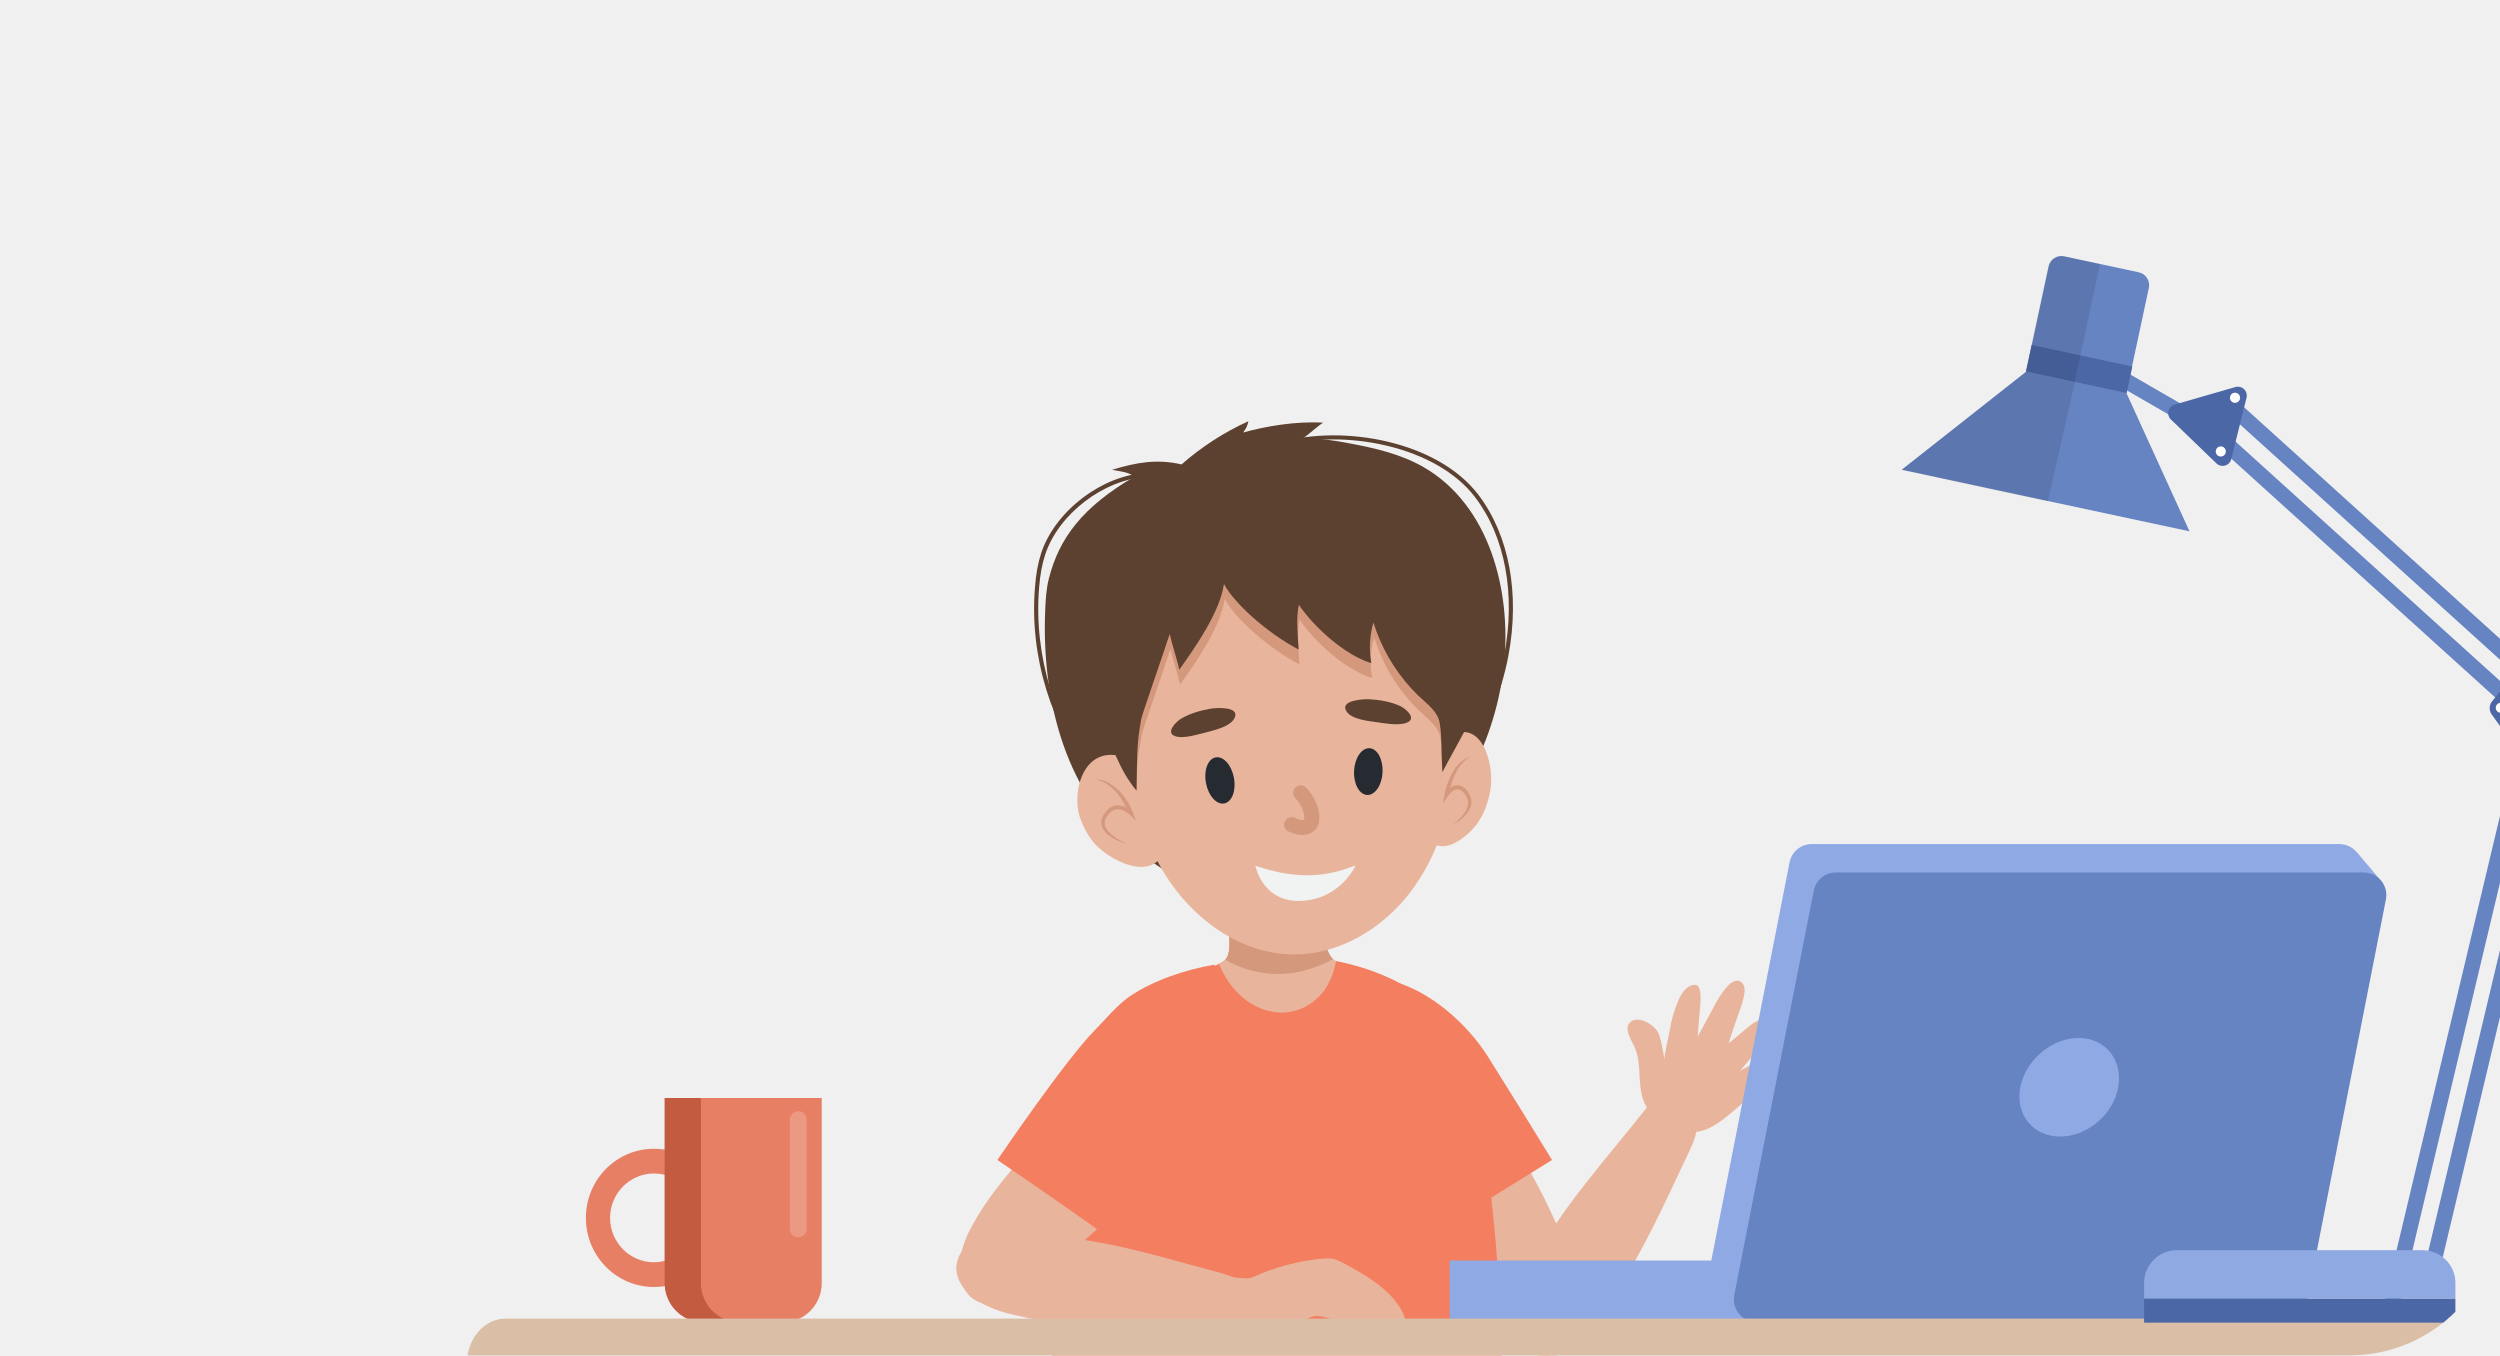
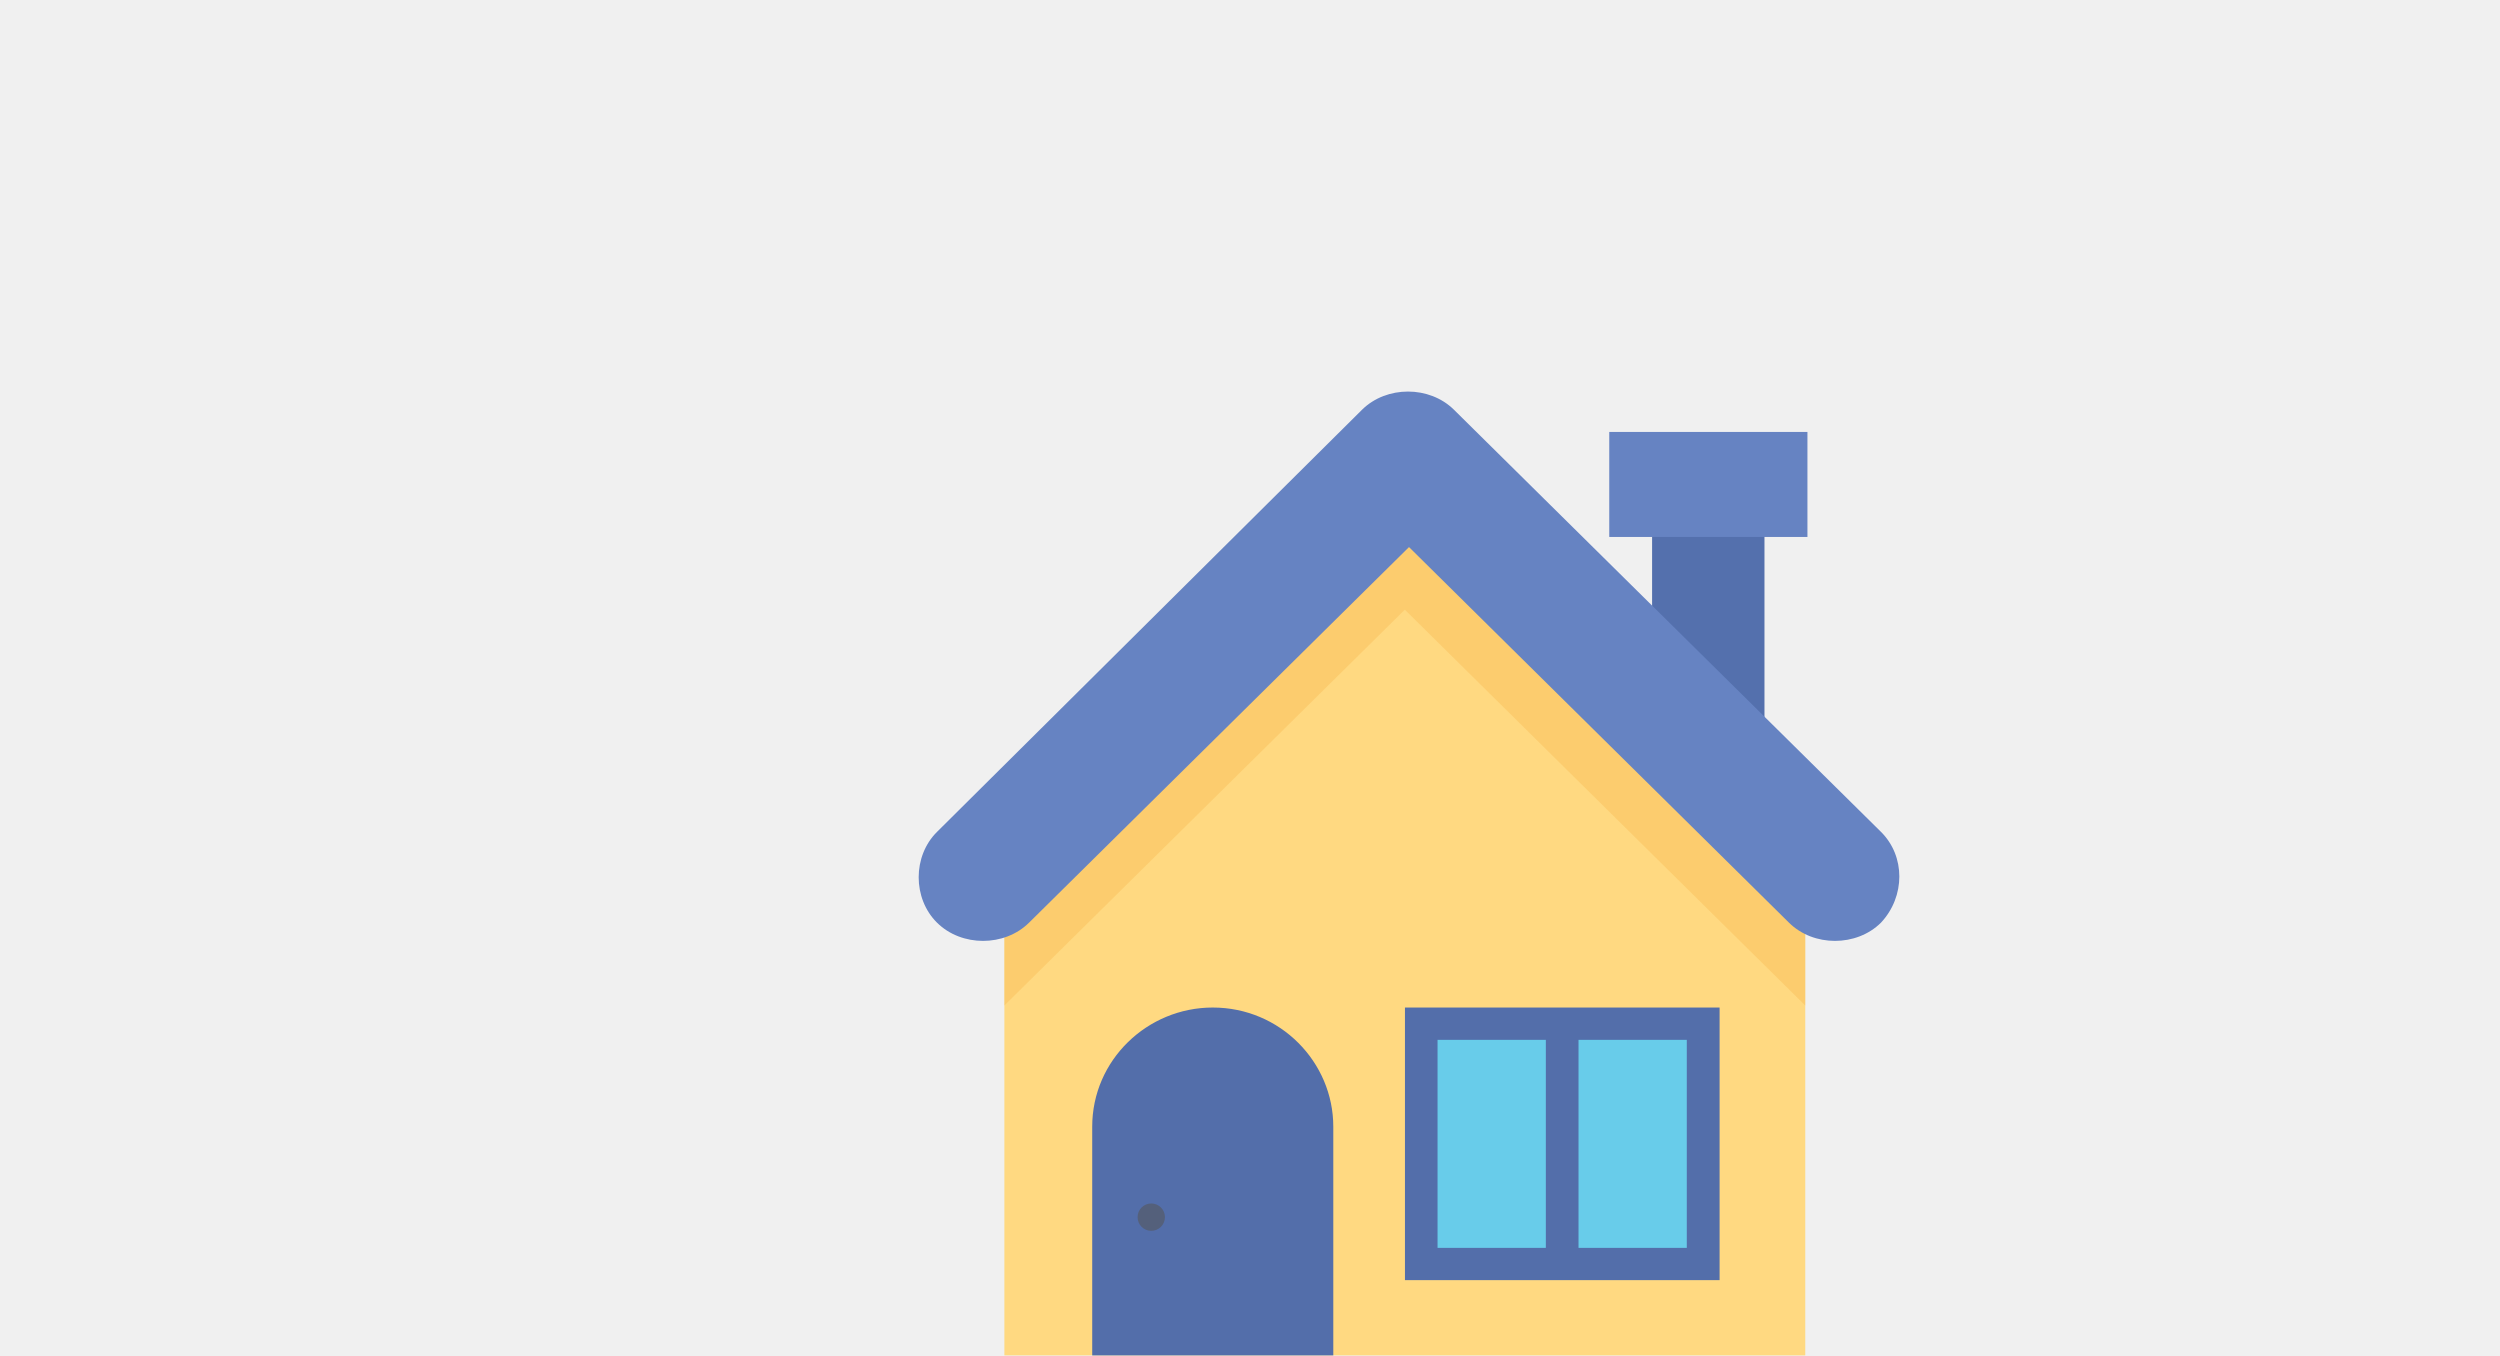
<svg xmlns="http://www.w3.org/2000/svg" width="166" height="90" fill="none">
  <g clip-path="url(#a)">
-     <path d="M97.745 84.942c-1.92-2.928-3.635-6.117-5.376-9.025-.707-1.172-1.406-2.393-1.694-3.689-.713-3.175 1.029-5.383 3.84-4.217 2.716 1.131 3.998 4.382 5.493 6.94 1.81 3.12 4.217 7.399 4.862 10.868.301 1.619-.021 3.34-1.159 4.019a1.904 1.904 0 0 1-1.749.11c-.61-.268-1.124-.83-1.584-1.392-.94-1.125-1.803-2.346-2.633-3.614Z" fill="#E9B49C" />
-     <path d="M103.055 77.022s-8.956 5.561-9.697 5.987c-.192.11-2.708-4.259-2.894-4.547-.528-.83-1.035-1.7-1.426-2.613-.329-.775-.247-1.755-.212-2.599.082-1.865.486-3.71 1.193-5.438.226-.555.487-1.097.857-1.563.302-.377.672-.686 1.035-1.001a.623.623 0 0 1 .2-.13c.102-.035.205-.007.308.02 2.558.652 5.02 2.873 6.364 5a693.596 693.596 0 0 1 4.272 6.884Z" fill="#F37E60" />
-     <path d="M69.778 93.487c.083-.898.185-15.642.316-16.533.452-3.107 1.227-6.398 3.36-8.812.898-1.015 1.995-1.817 3.189-2.448.665-.35 1.357-.652 2.064-.92.795-.3 1.741-.472 2.468-.898.528-.301.453-1.049.46-1.563.013-.761.11-1.509.089-2.27-.028-.94-.034-1.879-.082-2.811 1.049-.2 1.9-.295 3.017-.254.919.034 1.845-.055 2.763-.007.076.007.158.014.206.055.055.041.062.11.069.178.123 1.269 0 2.551.096 3.82.048.644.144 2.359.864 2.777 2.832.555 5.527 1.783 7.09 3.737 3.703 4.63 4.231 22.932 3.957 28.328-.24 4.677-30.7 6.076-29.926-2.38Z" fill="#F37E60" />
-     <mask id="b" style="mask-type:luminance" maskUnits="userSpaceOnUse" x="69" y="56" width="31" height="44">
-       <path d="M69.778 93.487c.083-.898.185-15.642.316-16.533.452-3.107 1.227-6.398 3.36-8.812.898-1.015 1.995-1.817 3.189-2.448.665-.35 1.357-.652 2.064-.92.795-.3 1.741-.472 2.468-.898.528-.301.453-1.049.46-1.563.013-.761.11-1.509.089-2.27-.028-.94-.034-1.879-.082-2.811 1.049-.2 1.9-.295 3.017-.254.919.034 1.845-.055 2.763-.007.076.007.158.014.206.055.055.041.062.11.069.178.123 1.269 0 2.551.096 3.82.048.644.144 2.359.864 2.777 2.832.555 5.527 1.783 7.09 3.737 3.703 4.63 4.231 22.932 3.957 28.328-.24 4.677-30.7 6.076-29.926-2.38Z" fill="#fff" />
-     </mask>
-     <g mask="url(#b)">
-       <path d="M86.665 66.852a3.435 3.435 0 0 1-1.557.384c-1.289 0-2.571-.713-3.456-1.934-1.35-1.865-1.735-4.916-.686-7.152.357-.768.899-1.406 1.55-1.707.947-.453 2.016-.165 2.935.356a6.725 6.725 0 0 1 3.052 3.758c.555 1.721.397 3.881-.597 5.24-.35.459-.782.815-1.241 1.055Z" fill="#E9B49C" />
-       <path d="M94.708 50.113c-.034-1.892-.33-3.689-.85-5.17-2.27-6.419-10.657-7.934-15.642-3.278-5.562 5.198-3.264 17.493 2.702 21.766 1.597 1.145 3.75 1.529 5.67 1.021 5.795-1.543 8.223-8.427 8.12-14.339Z" fill="#D4987C" />
-     </g>
-     <path d="M71.413 82.898c2.647-2.297 5.163-4.903 7.632-7.22.995-.94 2.002-1.92 2.633-3.087 1.55-2.86.474-5.458-2.55-5.102-2.922.35-5.04 3.127-7.173 5.191-2.593 2.51-6.076 5.973-7.633 9.141-.727 1.475-.884 3.217.02 4.183.392.419.988.672 1.654.576.658-.089 1.302-.493 1.906-.912 1.2-.836 2.366-1.776 3.51-2.77Z" fill="#E9B49C" />
-     <path d="M66.226 77.022s6.81 4.643 7.44 5.219c.165.15 4.808-3.882 5.048-4.129 1.104-1.117 2.126-2.338 2.9-3.71.85-1.487 1.372-3.298 1.146-5.02-.247-1.871-1.242-3.688-2.133-5.327-1.852.315-4.04 1.035-5.596 2.091-.836.57-1.639 1.55-2.359 2.284-1.988 2.023-6.446 8.592-6.446 8.592Z" fill="#F37E60" />
-     <path d="M111.241 72.544c.549.123 1.029.576 1.248 1.097.528 1.255-.109 2.359-.63 3.456-1.344 2.839-2.682 5.815-4.423 8.49-.954 1.467-3.463 5.595-5.891 4.08-.507-.316-.795-.892-.912-1.461-.247-1.214.178-2.434.699-3.532 1.941-4.06 5.143-7.488 7.921-11.013.411-.528.905-1.097 1.598-1.152.13 0 .267.007.39.035Z" fill="#E9B49C" />
-     <path d="M111.469 74.992c-.81-.282-1.715-.768-2.161-1.53-.672-1.158-.24-2.626-.733-3.847-.165-.404-.446-.774-.501-1.22-.075-.617.542-.81 1.036-.624.288.103.603.302.809.535.274.308.363.74.439 1.152l.164.884c-.041-.212.288-1.55.336-1.872.11-.7.302-1.385.583-2.036.206-.474.528-.988 1.042-1.036.076-.007.151-.007.213.034.069.042.11.117.137.2.117.322.096.671.069 1.014-.062.727-.179 2.188-.179 2.188s.48-.885.707-1.296c.308-.556.562-1.111.939-1.632a4.21 4.21 0 0 1 .377-.467c.206-.212.508-.397.775-.288.165.069.275.247.309.419.034.178.007.363-.028.541-.075.377-.192.74-.329 1.104-.26.707-.699 2.078-.699 2.078s.754-.638 1.131-.953c.254-.213.515-.432.816-.57.172-.075.364-.123.549-.088a.508.508 0 0 1 .405.35c.048.198-.062.404-.172.582-.562.899-1.968 2.49-1.968 2.49s1.07-.618 1.666-.762c.213-.055.446-.082.652-.013.816.253-.076 1.056-.405 1.344-1.001.884-1.975 1.837-3.031 2.653-.795.61-1.7 1.05-2.715.755-.076-.041-.151-.062-.233-.09ZM83.412 87.328c.521-1.05-.206-2.01-1.152-2.386-1.111-.446-2.25-.693-3.388-1.009-1.22-.342-2.448-.672-3.675-.967-2.36-.562-4.821-.953-7.27-1.007-1.563-.035-4.203.034-4.422 2.105-.062.583.22 1.159.603 1.604.823.94 2.071 1.379 3.292 1.66 4.491 1.042 9.271.734 13.859.816.685.014 1.453-.007 1.933-.5.09-.097.165-.2.22-.316Z" fill="#E9B49C" />
-     <path d="M81.888 87.767c.665.069 1.234.59 1.906.72.48.09.967-.034 1.399-.247.398-.192.802-.322 1.214-.493.315-.138.74-.405 1.097-.364.946.096 1.934.665 2.811 1.008.2.076.412.158.618.096.205-.062.35-.329.212-.494.26.2.631.618 1.001.405.151-.09.227-.309.124-.446.15.13.302.268.493.323.192.054.432 0 .522-.179a.527.527 0 0 0 .04-.274c-.013-.322-.143-.63-.308-.905-.802-1.372-2.4-2.29-3.758-3.017-.24-.13-.487-.261-.754-.316-.24-.048-.487-.027-.727-.007-1.577.151-3.127.563-4.567 1.214-.308.144-.679.082-1.001.055-.24-.02-.494-.041-.72.055-.254.103-.432.329-.57.562-.253.432-.418.994-.335 1.495.068.384.137.795.596.83.186.013.377-.028.563-.028.055 0 .096 0 .144.007Z" fill="#E9B49C" />
-     <path d="M97.396 50.16c1.337-1.857 2.29-4.141 2.757-6.596.781-4.121.061-8.023-1.989-10.711-2.722-3.573-9.004-4.684-13.166-3.477l.075.26c2.05-.596 4.595-.61 6.988-.047 2.578.61 4.67 1.824 5.883 3.422 2.003 2.626 2.709 6.452 1.934 10.491-.46 2.414-1.399 4.656-2.708 6.487l.226.172ZM72.633 51.814l.213-.171c-2.805-3.511-4.204-8.092-3.854-12.57.069-.898.199-1.612.405-2.236.877-2.708 3.915-5.026 6.775-5.17l-.014-.274c-2.962.144-6.117 2.544-7.029 5.355-.212.652-.343 1.379-.411 2.304-.357 4.54 1.076 9.196 3.915 12.762Z" fill="#5D4130" />
-     <path d="M92.672 56.14c-1.022.55-2.05 1.084-2.9 1.866-1.222 1.124-2.065 2.75-3.594 3.387-1.228.508-2.654.26-3.854-.308-1.2-.57-2.236-1.427-3.319-2.188-1.35-.946-2.805-1.748-4.053-2.825-4.368-3.758-5.774-9.943-5.554-15.477.027-.734.068-1.468.247-2.18.678-2.669 2.215-4.74 5.678-6.762-.412-.323-.871-.33-1.482-.46 1.612-.487 2.97-.734 4.615-.356a17.943 17.943 0 0 1 4.437-2.867 1.55 1.55 0 0 1-.356.748c1.536-.419 3.504-.762 5.328-.652-.254.117-1.118.926-1.372 1.043 1.029-.028 2.058.13 3.072.322 1.694.315 3.409.706 4.91 1.556 4.458 2.538 5.877 8.277 5.397 13.064a19.674 19.674 0 0 1-2.194 7.22c-.7 1.304-1.564 2.545-2.716 3.47-.713.542-1.502.974-2.29 1.4Z" fill="#5D4130" />
-     <path d="M96.789 47.727c-.117-2.695-.816-5.349-2.393-7.502a10.798 10.798 0 0 0-7.489-4.3c-2.948-.308-6.007.68-8.222 2.647-4.89 4.362-4.766 11.747-2.407 17.377a15.35 15.35 0 0 0 1.001 1.982c1.838 3.051 5.082 5.438 8.64 5.445 3.025.006 5.885-1.722 7.722-4.129 1.831-2.407 2.73-5.417 3.052-8.42.096-1.022.137-2.065.096-3.1Z" fill="#E9B49C" />
-     <path d="M86.368 52.647c.702.702.902 1.805.601 2.106-.212.213-.601.3-1.203 0" stroke="#D4987C" stroke-linecap="round" />
-     <path d="M90.016 57.46s-.978 2.222-3.585 2.358c-2.606.137-3.075-2.335-3.075-2.335 2.294.771 4.28.93 6.66-.022Z" fill="#F1F2F2" />
-     <path d="M74.982 50.394c-3.017-1.255-3.847 2.167-3.285 3.847.233.693.583 1.365 1.125 1.92.727.755 2.79 1.975 3.943 1.097.52-.397.555-1.056.555-1.632.007-1.57-.288-4.381-2.338-5.232ZM96.107 48.975c2.31-1.474 3.175 1.872 2.839 3.587-.137.706-.377 1.399-.775 2.002-.528.802-2.085 2.18-3.045 1.392-.439-.357-.507-1.008-.542-1.59-.103-1.564-.04-4.39 1.523-5.39Z" fill="#E9B49C" />
-     <path d="M93.784 46.733c.144.15.288.301.439.445.562.542 1.303 1.056 1.42 1.831.157 1.001.02.576.123 2.25 1.323-2.517 3.531-10.074 2.763-11.507-.754-1.413-2.126-2.387-3.538-3.141-3.25-1.721-7.002-2.503-10.663-2.153-3.662.35-7.221 1.83-10.005 4.238-.92.795.528 13.07 1.138 13.797.055-2.14.034-1.94.37-3.772.055-.295 1.516-4.47 1.893-5.643.13.651.5 1.728.63 2.38 1.098-1.537 2.696-3.827 2.97-5.693.638 1.214 2.722 3.162 4.958 4.355-.062-1.022-.178-2.14.014-2.97 1.028 1.495 3.03 3.32 4.814 3.875a5.904 5.904 0 0 1 .137-2.702 11.55 11.55 0 0 0 2.537 4.41Z" fill="#D4987C" />
-     <path d="M93.739 45.745c.144.15.288.302.439.446.562.541 1.303 1.055 1.42 1.83.157 1.002.081 1.57.177 3.244 1.324-2.517 2.915-4.937 3.299-7.749.22-1.605.171-3.319-.597-4.745-.754-1.413-2.126-2.387-3.538-3.141-3.25-1.721-7.002-2.503-10.663-2.153-3.662.35-7.221 1.83-10.005 4.238-.92.795-1.77 1.7-2.277 2.804-.33.72-.5 1.523-.446 2.311.062.81.432 1.598.686 2.366.562 1.721 1.152 3.415 1.892 5.068.337.761.734 1.508 1.338 2.235.055-2.14-.02-2.935.315-4.766.055-.294 1.516-4.47 1.893-5.643.13.651.5 1.728.63 2.38 1.098-1.537 2.696-3.827 2.97-5.692.638 1.213 2.722 3.16 4.958 4.354-.062-1.022-.178-2.14.014-2.97 1.028 1.496 3.03 3.32 4.814 3.875a5.904 5.904 0 0 1 .137-2.702 11.566 11.566 0 0 0 2.544 4.41Z" fill="#5D4130" />
-     <path d="M93.162 48.055c.096-.013.185-.04.267-.075.686-.302-.13-.953-.48-1.11-.61-.282-1.35-.399-2.016-.44-.343-.02-2.016.048-1.522.81.35.541 1.474.637 2.043.72.535.075 1.16.191 1.708.095ZM78.336 48.94a1.15 1.15 0 0 1-.274-.048c-.72-.22.02-.96.343-1.16.576-.349 1.289-.555 1.954-.671.336-.062 2.01-.192 1.612.624-.282.576-1.386.809-1.941.96-.535.13-1.145.322-1.694.295Z" fill="#5D4130" />
-     <path d="M91.802 51.279c-.041.857-.5 1.53-1.022 1.508-.521-.027-.912-.74-.87-1.597.04-.857.5-1.53 1.02-1.509.522.02.913.74.872 1.598ZM81.933 51.648c.158.843-.13 1.605-.644 1.7-.514.097-1.056-.514-1.214-1.357-.158-.843.13-1.605.645-1.7.514-.097 1.056.507 1.213 1.357Z" fill="#252B30" />
-     <path d="M97.65 50.256a1.542 1.542 0 0 0-.686.377c-.2.179-.357.391-.494.624a3.986 3.986 0 0 0-.336.714c-.048.123-.09.247-.123.377-.035.13-.069.254-.096.39l-.117.618.363-.521c.179-.254.467-.494.72-.412.13.035.247.144.35.268.048.061.096.137.137.199a.822.822 0 0 1 .076.678 1.522 1.522 0 0 1-.227.446 2.98 2.98 0 0 1-.335.391c-.124.123-.254.24-.398.343.315-.158.61-.37.85-.645a1.67 1.67 0 0 0 .295-.473 1.03 1.03 0 0 0-.041-.857 2.041 2.041 0 0 0-.151-.24.962.962 0 0 0-.473-.37.667.667 0 0 0-.33-.014.782.782 0 0 0-.287.123 1.557 1.557 0 0 0-.411.418l.246.097c.02-.117.048-.247.082-.364.028-.123.062-.247.103-.363.076-.24.165-.473.281-.7.11-.226.24-.438.405-.63.165-.2.363-.364.597-.474ZM72.776 51.752c.137.034.274.082.398.137a2.39 2.39 0 0 1 .686.453c.102.095.198.191.287.294a4.952 4.952 0 0 1 .83 1.413l.22-.144c-.083-.083-.165-.138-.254-.2a1.903 1.903 0 0 0-.288-.15 1.153 1.153 0 0 0-.665-.055 1.076 1.076 0 0 0-.549.37 2.2 2.2 0 0 0-.178.261 1.165 1.165 0 0 0-.124.315c-.02.11-.02.234.007.343.028.11.076.213.13.309.117.185.282.322.446.439.336.233.713.39 1.097.494a7.697 7.697 0 0 1-.528-.275 4.006 4.006 0 0 1-.48-.336 1.671 1.671 0 0 1-.37-.425.665.665 0 0 1-.075-.494.82.82 0 0 1 .103-.24c.047-.075.102-.157.164-.22a.832.832 0 0 1 .425-.28.796.796 0 0 1 .5.048c.083.034.165.075.24.123.076.048.159.11.213.165l.419.384-.2-.521c-.054-.144-.116-.275-.178-.405a4.125 4.125 0 0 0-.219-.377 3.969 3.969 0 0 0-.542-.686 3.01 3.01 0 0 0-.692-.521 1.709 1.709 0 0 0-.405-.158 2.119 2.119 0 0 0-.418-.062Z" fill="#D4987C" />
-     <path d="M99.016 79.524a43.005 43.005 0 0 0-.405-3.1l-.062-.384-.068-.384-.069-.384-.075-.384a15.352 15.352 0 0 0-.165-.768c-.055-.254-.11-.507-.178-.76a15.568 15.568 0 0 0-.199-.762c-.069-.254-.137-.507-.213-.754l-.116-.378-.124-.37-.123-.37-.137-.37c-.364-.981-.796-1.941-1.344-2.826a26.23 26.23 0 0 1 1.138 2.901l.123.37.117.37c.034.124.076.247.11.37l.103.378c.075.247.137.5.205.748.069.246.13.5.192.754.062.253.124.507.179.754l.089.377.082.384.082.377.083.385.157.76.618 3.066Z" fill="#F37E60" />
-     <path d="M96.26 83.698h20.881v4.084h-20.88v-4.084Z" fill="#8FA9E4" />
-     <path d="m113.553 84.094 5.274-26.83a1.5 1.5 0 0 1 1.479-1.217h35.034c.505 0 .937.253 1.217.622h.009l1.614 1.912-1.434-.316-5.193 26.415a1.498 1.498 0 0 1-1.478 1.217h-35.034a1.517 1.517 0 0 1-1.488-1.803Z" fill="#8FA9E4" />
-     <path d="M151.67 87.782h-35.034a1.501 1.501 0 0 1-1.478-1.803l5.274-26.83a1.498 1.498 0 0 1 1.478-1.217h35.034c.956 0 1.668.865 1.478 1.803l-5.274 26.83a1.49 1.49 0 0 1-1.478 1.217Z" fill="#6683C2" />
-     <path d="M140.649 72.195c-.324 1.812-2.055 3.272-3.858 3.272s-2.993-1.47-2.642-3.272c.352-1.813 2.083-3.273 3.859-3.273 1.785-.01 2.966 1.46 2.641 3.273Z" fill="#8FA9E4" />
-     <path d="M46.764 87.818h5.184a2.616 2.616 0 0 0 2.614-2.614V72.907H44.15v12.297a2.61 2.61 0 0 0 2.614 2.614Z" fill="#E67F64" />
-     <path d="M43.42 76.278c2.498 0 4.517 2.056 4.517 4.59 0 2.532-2.028 4.588-4.516 4.588-2.498 0-4.517-2.056-4.517-4.589 0-2.533 2.02-4.589 4.517-4.589Zm0 7.537c1.605 0 2.913-1.325 2.913-2.948 0-1.632-1.298-2.948-2.912-2.948-1.605 0-2.912 1.325-2.912 2.948s1.307 2.948 2.912 2.948Z" fill="#E67F64" />
-     <path opacity=".2" d="M53.004 82.157a.562.562 0 0 0 .559-.56V74.34a.562.562 0 0 0-.56-.559.562.562 0 0 0-.558.56v7.257a.55.55 0 0 0 .559.559Z" fill="#fff" />
-     <path d="M46.54 72.907v12.279a2.63 2.63 0 0 0 2.632 2.632h-2.407a2.63 2.63 0 0 1-2.633-2.632v-12.28h2.407Z" fill="#C25B40" />
-     <path d="M33.58 93.572h139.888c1.427 0 2.579-1.345 2.579-3.009s-1.152-3.01-2.579-3.01H33.579c-1.427 0-2.579 1.346-2.579 3.01 0 1.664 1.16 3.01 2.58 3.01Z" fill="#DABFA6" />
-     <path d="m169.687 47.603 1.001.238L161.599 86l-1-.238 9.088-38.16ZM167.664 47.188l1 .238-9.324 39.146-1-.238 9.324-39.146ZM147.216 26.807l.69-.763 20.368 18.431-.69.763-20.368-18.431ZM146.623 29.064l.689-.762 20.368 18.431-.69.762-20.367-18.43Z" fill="#6683C2" />
-     <path d="M142.368 86.222h20.671v1.605h-20.671v-1.605Z" fill="#4B67A6" />
-     <path d="M144.542 83.013h16.323c1.198 0 2.174.976 2.174 2.174v1.035h-20.671v-1.035c0-1.198.976-2.174 2.174-2.174Z" fill="#8FA9E2" />
-     <path d="m140.681 25.61.514-.89 6.123 3.535-.514.89-6.123-3.535Z" fill="#6683C2" />
-     <path d="m165.453 47.446 1.449 2.011a.726.726 0 0 0 .925.222l3.047-1.553a.73.73 0 0 0 .259-1.08l-2.315-3.165a.73.73 0 0 0-1.154-.03l-2.182 2.707a.723.723 0 0 0-.029.888Z" fill="#4B67A6" />
-     <path d="M165.717 46.995c0 .185.148.333.333.333a.332.332 0 0 0 .333-.333.332.332 0 0 0-.333-.332.337.337 0 0 0-.333.332Z" fill="#fff" />
-     <path d="m149.169 26.412-1.013 4.075a.59.59 0 0 1-.984.281l-3.024-2.914a.589.589 0 0 1 .244-.99l4.03-1.162a.592.592 0 0 1 .747.71Z" fill="#4B67A6" />
-     <path d="M147.179 30.163a.336.336 0 1 0 .096-.466.342.342 0 0 0-.096.466ZM148.124 26.597c.104.155.311.2.466.096.155-.103.2-.31.096-.466a.336.336 0 1 0-.562.37ZM144.515 27.7a.336.336 0 1 0 0 0Z" fill="#fff" />
-     <path d="m134.074 26.82 6.656 1.42 1.953-9.12a.874.874 0 0 0-.681-1.042l-4.933-1.058a.873.873 0 0 0-1.042.68l-1.953 9.12Z" fill="#6683C2" />
-     <path d="m134.903 22.906 6.683 1.43-.379 1.772-6.683-1.43.379-1.772Z" fill="#4B67A6" />
-     <path d="m126.272 31.19 19.111 4.09-4.186-9.178-6.656-1.427-8.269 6.515Z" fill="#6683C2" />
-     <path opacity=".1" d="m137.773 25.37-3.231-.688-8.269 6.515s6.908 1.524 9.703 2.1M134.505 24.667l3.254.695 1.679-7.817-2.412-.518a.862.862 0 0 0-1.02.666l-1.501 6.974Z" fill="#000" />
+     <path d="M109.699 35.252h7.462v12.874h-7.462V35.252Z" fill="#5470AD" />
+     <path d="M106.855 28.681h13.159v6.973h-13.159v-6.973Z" fill="#6683C2" />
+     <path d="M66.691 60.732v29.636h53.179V60.732L93.28 34.448a2442.462 2442.462 0 0 1-26.589 26.284Z" fill="#FFD981" />
+     <path d="M120.005 60.732 93.416 34.448c-5.29 5.096-9.36 9.119-13.43 13.142L66.69 60.732v6.034l26.59-26.283 26.589 26.283v.805-6.84h.135Z" fill="#F7B64C" fill-opacity=".35" />
+     <path d="M88.531 90.367H72.523V74.812c0-4.425 3.663-7.912 8.004-7.912 4.477 0 8.004 3.62 8.004 7.912v15.555ZM93.29 66.9h20.891v18.103H93.289V66.9Z" fill="#536EAA" />
+     <path d="M95.453 69.046h7.19v13.812h-7.19V69.046Zm9.361 0h7.189v13.812h-7.189V69.046Z" fill="#68CCEA" />
+     <path d="M124.895 55.234 96.543 27.207c-1.628-1.61-4.477-1.61-6.105 0L62.221 55.234c-1.628 1.609-1.628 4.425 0 6.034 1.628 1.61 4.477 1.61 6.105 0l25.232-24.942 25.233 24.942c1.628 1.61 4.476 1.61 6.104 0 1.628-1.743 1.628-4.425 0-6.034Z" fill="#6683C2" />
+     <circle cx="76.444" cy="80.819" r=".909" fill="#54607B" />
  </g>
  <defs>
    <clipPath id="a">
-       <rect width="166" height="90" rx="10" fill="#fff" />
+       <path fill="#fff" d="M0 0h166v90H0z" />
    </clipPath>
  </defs>
</svg>
